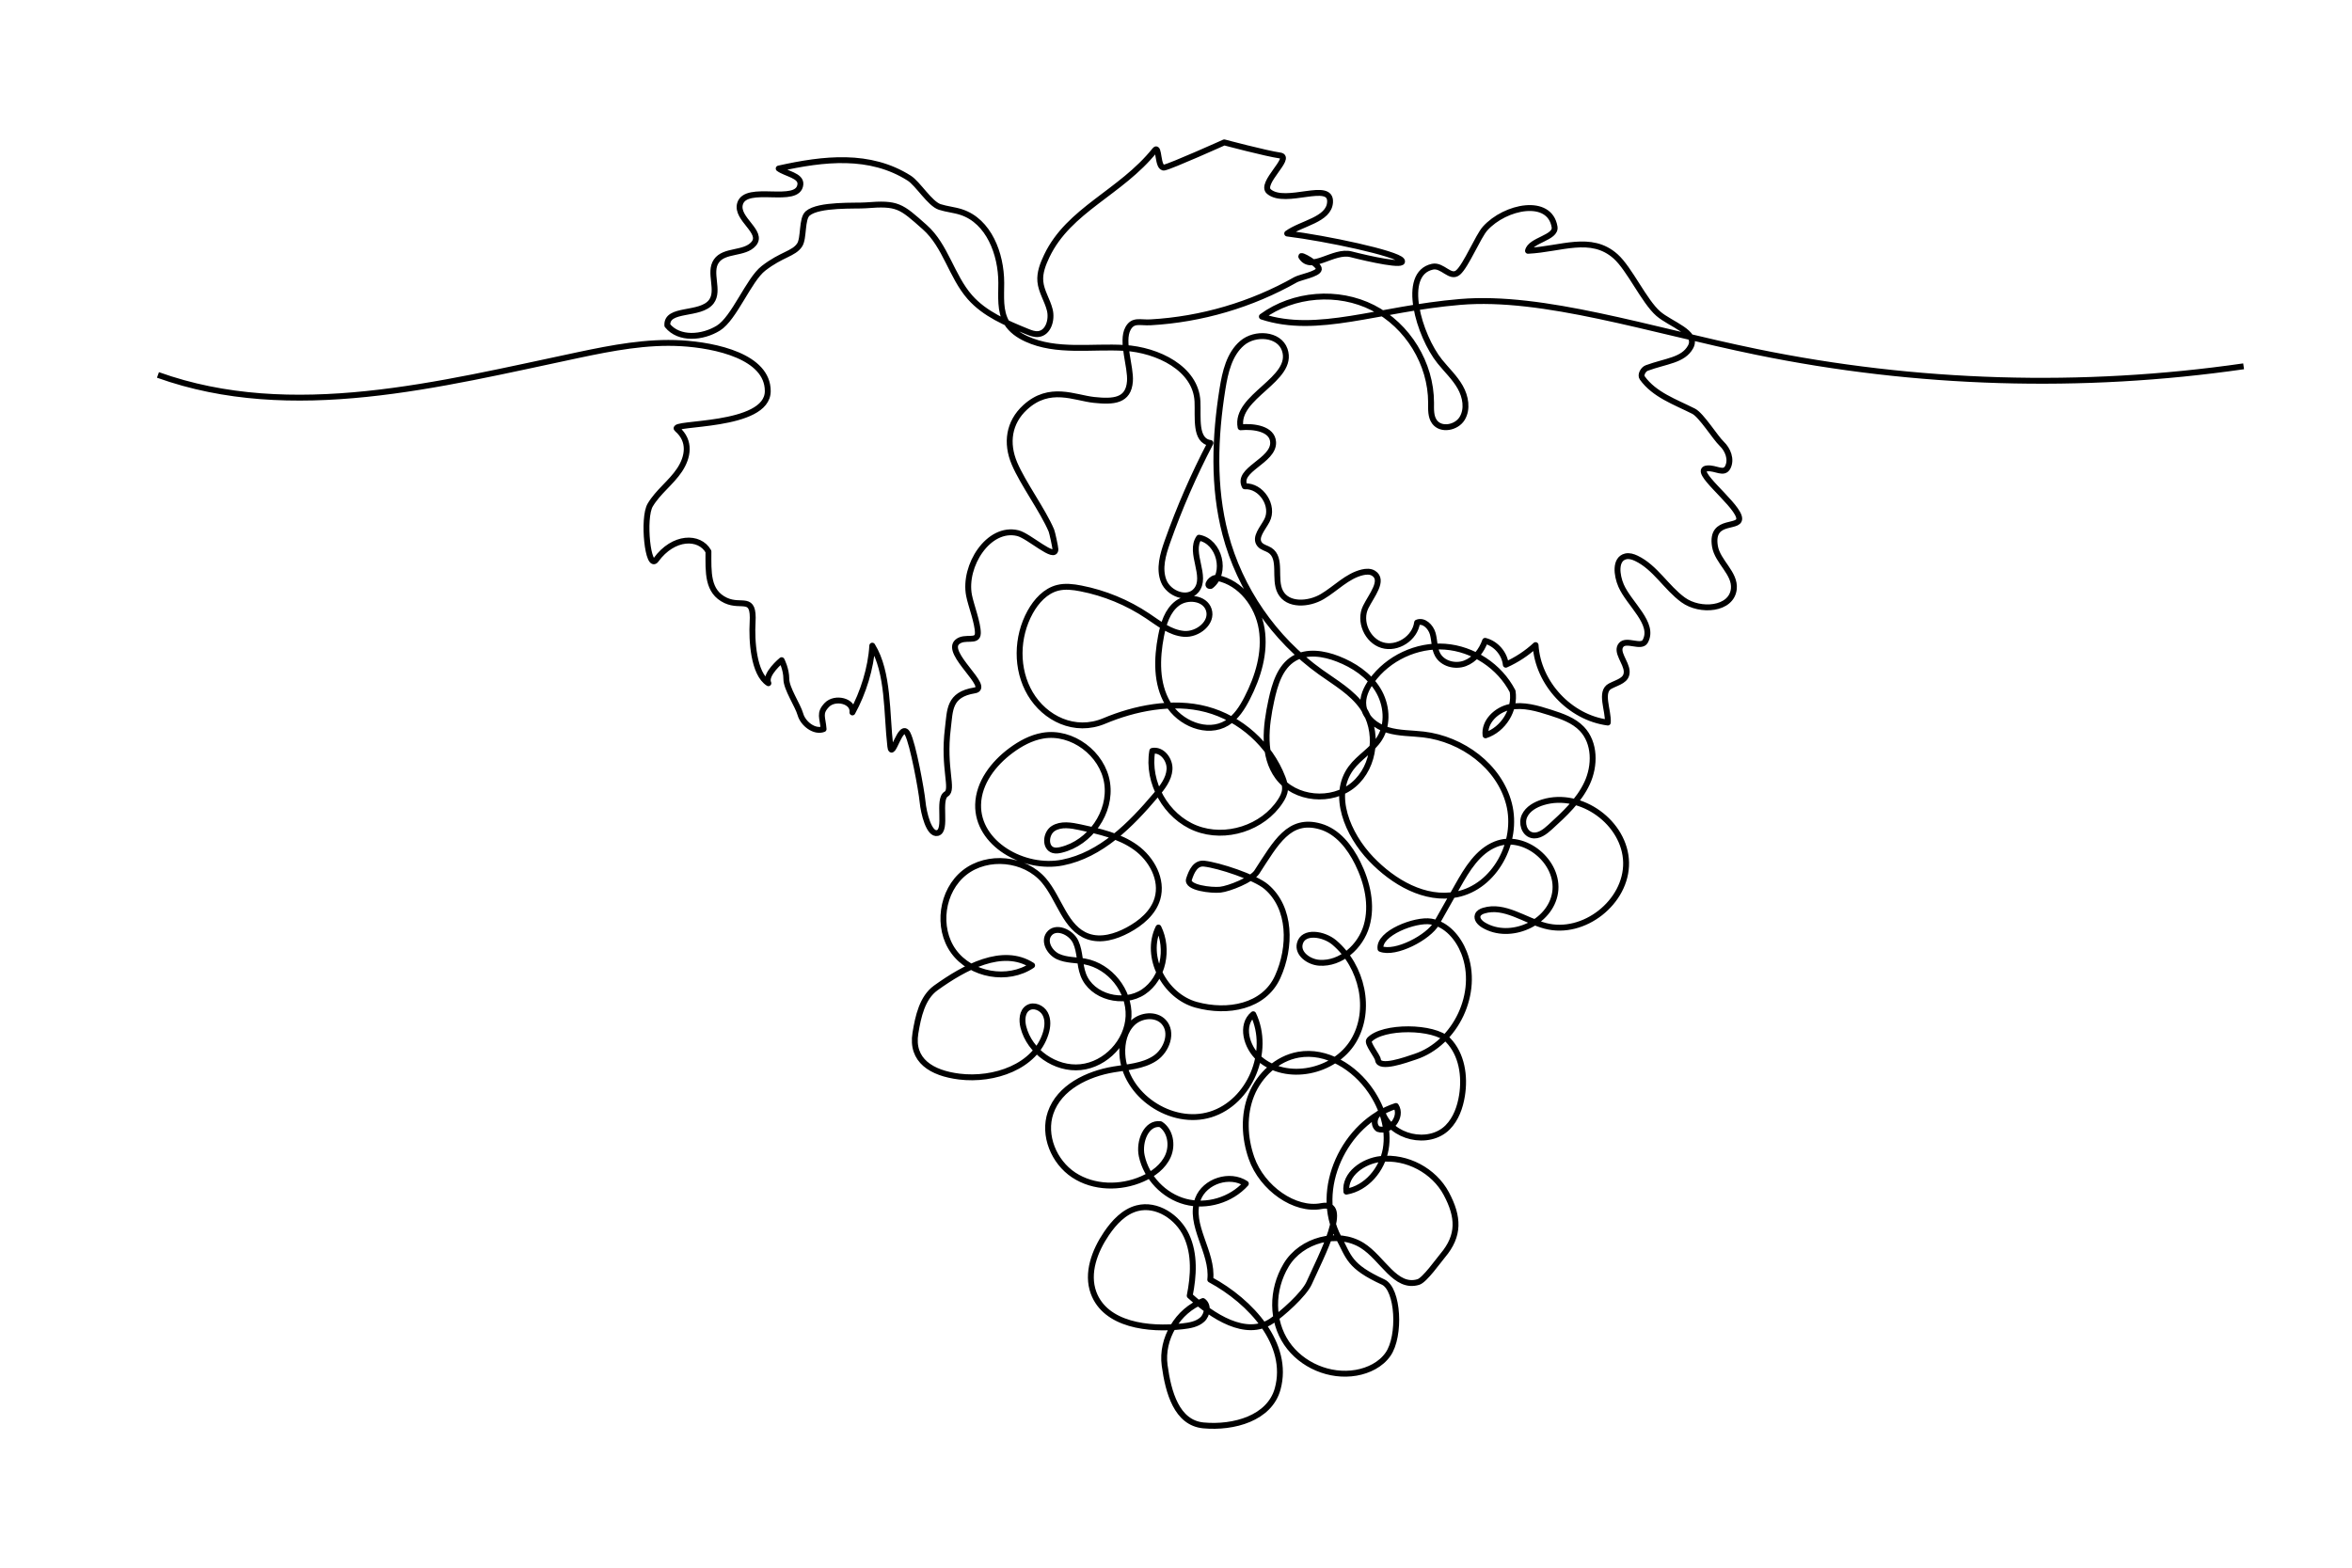
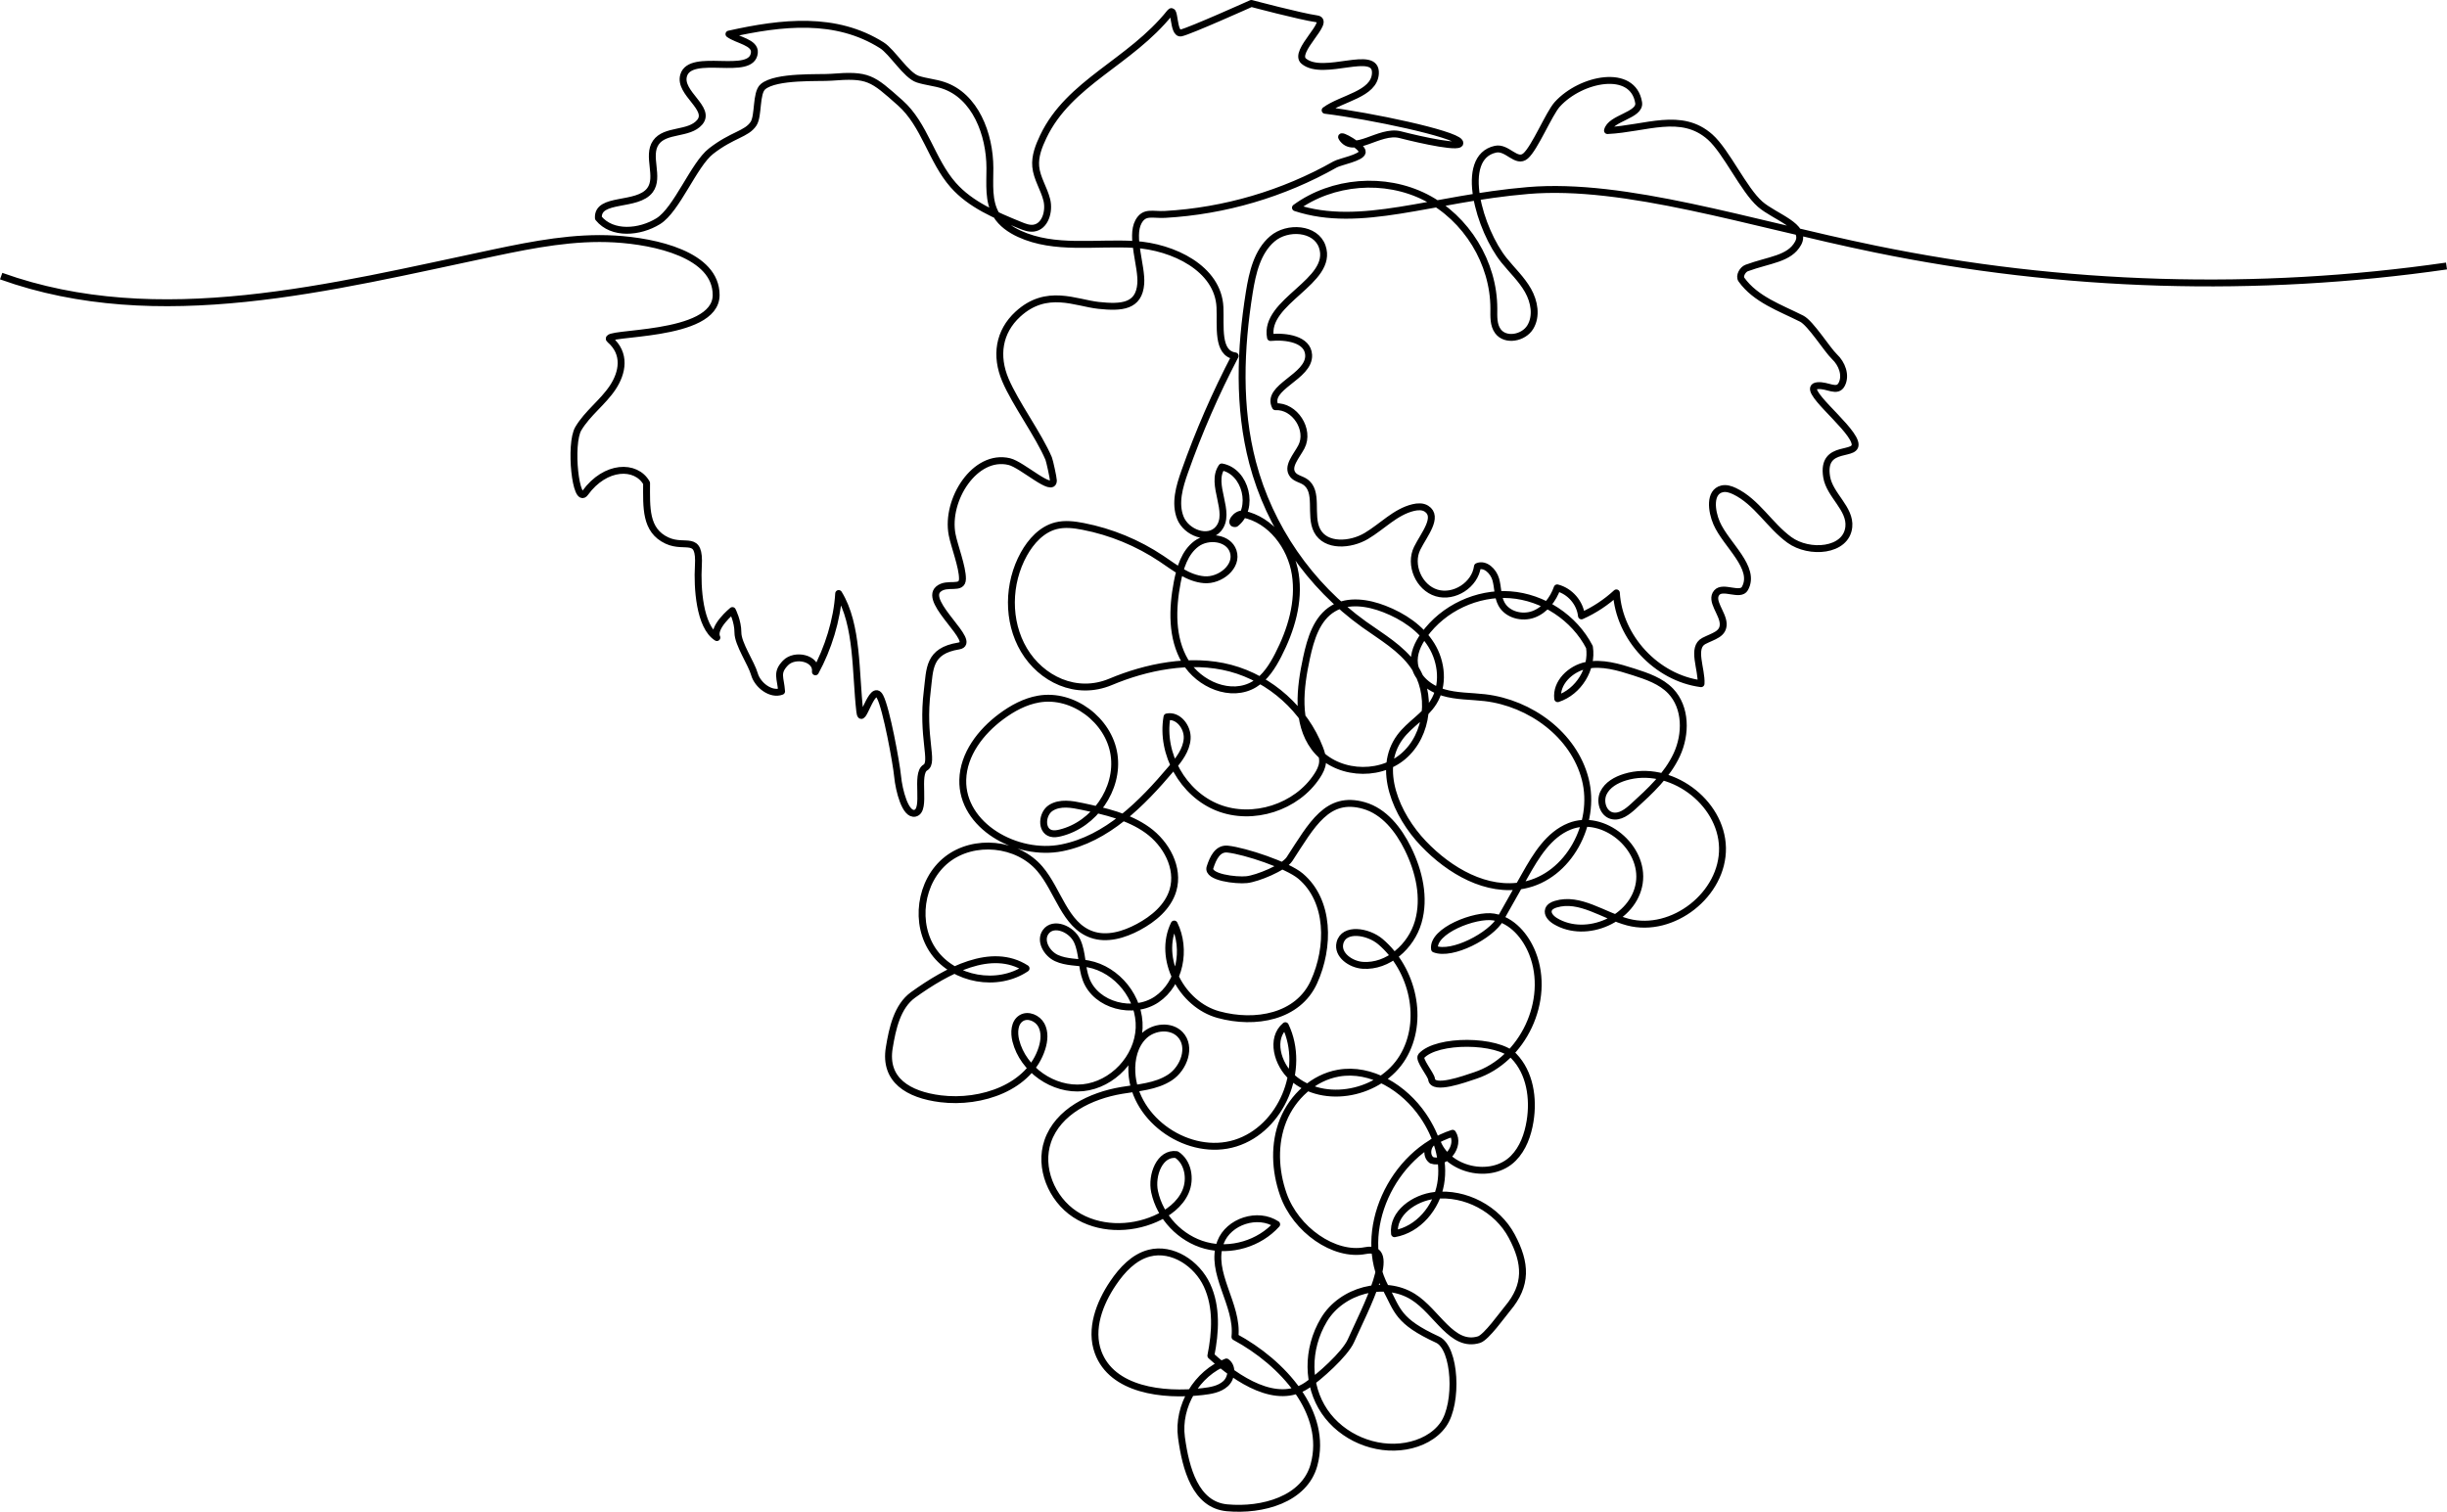
- <svg xmlns="http://www.w3.org/2000/svg" version="1.1" id="mySVG" x="0px" y="0px" width="1200px" height="800px" viewBox="0 0 1200 800" style="enable-background:new 0 0 1200 800;" xml:space="preserve">
-   <style type="text/css">
+ <svg xmlns="http://www.w3.org/2000/svg" version="1.1" id="mySVG" x="0px" y="0px" width="1064.831" height="657.966" viewBox="0 0 1064.831 657.966" xml:space="preserve">
+   <defs id="defs8" />
+   <style type="text/css" id="style2">
	.st0{fill:none;stroke:#000000;stroke-width:3;stroke-linejoin:round;stroke-miterlimit:10;}
</style>
-   <path class="st0" d="M80.59,191.33c68.37,24.52,143.55,4.81,214.62-10.18c17.24-3.64,34.77-7,52.37-5.98s44.15,6.78,44.14,24.4  c-0.01,18.91-50.5,15.76-46.28,19.37c7.16,6.12,5.57,14.43,1.26,20.91c-4.31,6.47-10.98,11.16-14.95,17.85s-1.16,33.67,2.97,27.98  c8.81-12.14,22.15-12.39,26.73-4.26c-0.01,10.54-0.71,20.53,8.84,24.99c8.2,3.82,14.52-3.04,13.69,11.15  c-0.52,9.03,0.41,26.26,8.06,31.09c-2.16-4.47,6.76-11.76,6.76-11.76s2.4,4.6,2.39,9.56s5.84,13.35,7.19,18.12  c1.35,4.77,7.2,9.28,11.82,7.49c-0.41-5.96-2.47-8.02,1.66-12.33s13.76-2.1,13.05,3.83c5.51-10.03,9.46-22.65,10.13-34.08  c8.44,13.67,7.24,34.57,9.2,51.42c0.87,7.5,5.29-13.17,8.81-6.5c2.77,5.24,7.07,28.8,7.64,34.69c0.57,5.9,3.32,17.07,7.62,16  c5.16-1.28-0.13-17.17,4.45-19.88c3.94-2.33-1.71-13.02,0.85-33.55c1.15-9.25,0.39-17.22,13.67-19.35  c8.67-1.39-15.5-18.98-8.87-24.73c3.86-3.35,10.44,0.61,10.5-4.5c0.05-5.11-3.53-14.22-4.5-19.23c-2.92-15.1,9.92-35.38,24.87-31.79  c5.74,1.38,19.22,14.1,19.19,8.2c-0.01-1.07-1.63-8.54-2.05-9.53c-4.38-10.3-14.45-23.89-18.83-34.19  c-4.44-10.45-2.92-20.98,5.45-28.66c12.49-11.46,25.11-4.87,35.11-3.8c10,1.07,17.61,0.54,18.35-9.49  c0.55-7.49-4.58-20.31-1.01-26.91c2.57-4.73,6.18-2.9,11.55-3.2c25.92-1.46,51.47-8.98,74.06-21.77c2.15-1.22,11.43-2.87,11.79-5.32  c0.36-2.45-10.25-8.38-8.91-6.3c5.08,7.88,16.3-3.65,25.37-1.32c9.08,2.33,28.12,6.57,25.83,3.16c-2.43-3.64-38.47-11.3-58.46-13.77  c7.29-5.32,21.32-6.95,21.88-15.96c0.69-11.14-22.6,1.74-31.17-5.42c-4.94-4.13,12.08-17.51,5.71-18.42  c-7.37-1.06-28.52-6.7-28.52-6.7s-26.95,12.11-30.6,12.83s-2.45-11.77-4.78-8.87c-17.49,21.83-43.86,30.3-55.17,54.01  c-1.95,4.09-3.69,8.51-3.28,13.02c0.46,5.1,3.59,9.56,4.82,14.53c1.23,4.97-0.7,11.64-5.77,12.28c-2,0.25-3.97-0.52-5.83-1.28  c-10.59-4.32-21.58-8.92-29.14-17.5c-9.42-10.68-12.37-26.27-23.02-35.72c-12.33-10.95-13.78-12.48-30.22-11.17  c-4.87,0.39-23.89-0.73-29.55,4.12c-3.15,2.7-1.81,12.64-4.1,16.1c-3.03,4.59-9.17,4.7-18.48,11.94  c-7.5,5.83-14.89,25.49-22.98,30.48s-20.05,6.02-26.04-1.36c-0.57-9.2,16.92-4.77,22.45-12.14c4.28-5.71-1.51-14.84,2.55-20.71  c4.07-5.89,14.38-3.38,19.05-8.81c5.22-6.06-9.15-12.69-6.97-20.38c2.95-10.41,29.77,0.82,30.8-9.94c0.44-4.55-7.38-5.39-11.07-8.09  c23.14-5.16,46.51-7.79,66.55,4.88c4.5,2.84,10.58,13.11,15.64,14.74c3.58,1.16,7.4,1.44,10.98,2.62  c14.03,4.6,20.36,21.28,20.39,36.05c0.02,6.98-0.82,14.48,2.8,20.45c2.27,3.75,6.05,6.36,10.03,8.19  c15.35,7.06,33.2,3.61,50.06,4.62c16.86,1.01,36.43,10.44,37.22,27.32c0.38,8.15-1.48,20.07,6.61,21.19  c-8.5,16.25-15.84,33.11-21.96,50.4c-2.3,6.5-4.42,13.72-1.86,20.12c2.56,6.4,12.06,10.03,16.52,4.77  c6.04-7.12-3.87-19.31,1.48-26.96c10.5,1.88,14.46,18.13,6,24.63c-3.11,0.48,0.29-4.7,3.37-4.08c11.98,2.43,20.67,13.95,22.6,26.03  s-1.82,24.42-7.42,35.3c-2.52,4.91-5.61,9.8-10.32,12.67c-10.07,6.14-24.17,0.16-30.17-9.99c-6-10.15-5.66-22.85-3.43-34.43  c1.21-6.24,3.22-12.85,8.3-16.67c5.08-3.82,13.99-2.8,16.02,3.22c2.24,6.62-5.64,12.96-12.61,12.4c-6.96-0.56-12.76-5.26-18.57-9.15  c-10.28-6.88-21.94-11.69-34.08-14.05c-3.91-0.76-7.98-1.27-11.84-0.29c-6.2,1.57-10.89,6.76-13.99,12.35  c-7.05,12.73-7.38,29.19,0.04,41.71c7.42,12.52,22.66,20.22,37.78,13.86s34.68-10.57,52.13-5.92c17.45,4.65,32.33,18.03,38.81,34.88  c0.75,1.96,1.41,4.04,1.23,6.14c-0.18,2.11-1.2,4.06-2.36,5.83c-8.91,13.7-27.92,19.8-43.13,13.83c-15.21-5.97-25-23.37-22.21-39.47  c4.88-1.03,9.13,4.48,8.79,9.46c-0.33,4.98-3.64,9.19-6.86,13c-12.91,15.29-28.05,30.62-47.69,34.51  c-19.63,3.89-43.61-9.59-43.1-29.6c0.28-11.12,7.8-20.9,16.72-27.53c4.86-3.61,10.33-6.59,16.29-7.62  c14.91-2.59,30.56,9.19,32.81,24.16c2.25,14.96-8.69,30.53-23.39,34.1c-1.33,0.32-2.73,0.56-4.05,0.19c-4.51-1.27-3.97-8.63,0-11.11  c3.97-2.48,9.09-1.58,13.67-0.6c9.89,2.12,20.09,4.38,28.3,10.28c8.22,5.9,13.97,16.47,11.13,26.17  c-2.12,7.23-8.43,12.48-15.08,16.04c-6.24,3.34-13.68,5.6-20.35,3.23c-11.66-4.14-14.49-19.15-22.51-28.57  c-9.71-11.4-28.69-13.29-40.46-4.02c-11.76,9.27-14.37,28.17-5.56,40.28s27.6,15.43,40.03,7.08c-15.1-9.68-34.58,1.05-49.15,11.51  c-6.92,4.97-9.01,14.63-10.39,23.05c-2.3,14.01,8.27,20.43,22.35,22.18c17.73,2.2,38.81-5,44.12-22.06c1.02-3.28,1.35-7-0.29-10.02  s-5.76-4.81-8.69-3.03c-3.1,1.88-3.3,6.34-2.41,9.86c3.17,12.56,16.34,21.77,29.23,20.44c12.89-1.33,23.89-13.03,24.43-25.98  c0.54-12.95-9.45-25.52-22.19-27.92c-4.61-0.87-9.52-0.57-13.78-2.53c-4.26-1.96-7.44-7.55-4.7-11.36  c3.35-4.66,11.29-1.32,13.69,3.89c2.41,5.21,1.86,11.35,3.88,16.73c4.3,11.47,20.58,15.58,30.74,8.73  c10.16-6.85,13.03-21.81,7.62-32.8c-7.34,14.99,3.16,35,19.25,39.42c16.1,4.42,34.64,1,41.55-14.19s6.93-35.3-5.81-46.08  c-5.73-4.85-24.23-10.95-31.69-11.76c-4.35-0.47-6.38,3.79-7.72,7.96c-1.4,4.35,11.44,5.82,15.98,5.33s16.12-5.13,18.62-8.96  c9.78-15,16.44-27.85,32.38-23.3c8.84,2.52,15.05,10.48,19.12,18.72c4.88,9.89,7.57,21.42,4.49,32  c-3.08,10.59-13.11,19.58-24.11,18.83c-5.27-0.36-11.19-4.56-9.95-9.69c1.67-6.88,12.25-5.18,17.65-0.6  c14.16,12.03,19.3,34.41,9.67,50.3c-9.63,15.89-34.17,21.09-48.1,8.79c-6.46-5.71-9.61-17.03-2.97-22.53  c9.07,18.94-1.67,44.88-21.71,51.13c-20.05,6.25-44.04-9.87-45.08-30.84c-0.29-5.79,1.16-12,5.39-15.96s11.67-4.68,15.65-0.47  c5.02,5.32,1.64,14.69-4.48,18.69c-6.12,4-13.8,4.4-21.01,5.62c-13.48,2.27-27.71,9.19-32.15,22.11  c-3.96,11.5,1.66,25.08,11.82,31.78c10.16,6.69,23.81,6.89,34.95,2c5.53-2.42,10.76-6.26,13.17-11.79  c2.42-5.53,1.18-12.9-3.89-16.17c-7.29-0.99-11.09,8.96-9.56,16.15c2.36,11.06,11.28,20.46,22.21,23.38  c10.93,2.92,23.35-0.77,30.92-9.18c-8.17-5.43-20.93-1.34-24.43,7.82c-5.04,13.2,7.83,27.12,6.27,41.17  c20.77,11.2,40.62,32.99,34.39,55.75c-4.1,14.98-22.41,20.07-37.87,18.63c-13.69-1.28-17.94-16.98-19.79-30.61  c-1.85-13.63,6.69-27.97,19.55-32.85c2.96,2.07,2.32,7-0.35,9.44s-6.49,3.04-10.08,3.46c-17.38,2-39.35-0.71-45.39-17.12  c-3.69-10.03,0.55-21.31,6.55-30.16c3.89-5.74,8.96-11.23,15.67-12.98c10.08-2.62,20.78,4.51,25.16,13.96  c4.38,9.45,3.72,20.46,1.68,30.67c11.7,10.57,28.65,21.69,41.75,12.93c5.27-3.52,16.59-13.59,19.18-19.38  c6.25-14,21.33-42.22,6.28-39.29c-13.56,2.64-30.3-9.09-35.69-24.51c-3.63-10.37-4.15-22.05-0.05-32.24  c4.1-10.19,13.19-18.57,24-20.48c14.33-2.54,28.7,6.48,36.9,18.5c5.91,8.66,9.43,19.39,7.62,29.72  c-1.81,10.33-9.73,19.86-20.07,21.66c-1-8.91,8.61-15.69,17.52-16.66c13.33-1.46,27.19,5.88,33.49,17.71  c6.3,11.83,6.8,21.3-1.85,31.54c-2.17,2.57-9.19,12.52-12.4,13.51c-11.76,3.62-18.25-12.12-28.68-18.65  c-12.47-7.8-31.08-2.88-38.79,10.01c-7.71,12.89-7.39,28.62,0.22,39.88s22.09,17.41,35.48,15.08c6.34-1.1,12.59-4.16,16.27-9.44  c6.49-9.29,5.27-33.28-2.51-36.87c-17.5-8.07-17.34-12.67-22.7-22.65c-13.08-24.39,2.92-58.61,29.23-67.18  c3.53,5.44-2.97,13.82-9.11,11.75c-3.13-2.17-1.62-8.15,2.17-8.56c4.38,12.93,23.78,17.4,33.37,7.68  c4.22-4.27,6.32-10.22,7.28-16.15c1.61-9.96-0.05-21.06-7.07-28.31c-7.02-7.25-33.5-7.53-40.27-0.05  c-1.38,1.53,4.24,8.07,4.48,10.11c0.59,4.97,14.24-0.03,18.99-1.61c20.8-6.87,32.94-32.77,24.91-53.15  c-2.95-7.5-8.89-14.48-16.83-15.83c-7.94-1.35-26.97,5.98-25.78,13.95c7.65,3.02,24.59-5.92,28.63-13.09  c3.57-6.33,7.14-12.65,10.71-18.98c4.82-8.55,10.3-17.7,19.42-21.35c14.66-5.88,32.71,9.08,30.33,24.68s-23.03,24.72-36.54,16.56  c-1.79-1.08-3.65-3-2.95-4.98c0.45-1.27,1.82-1.97,3.11-2.36c10.52-3.21,20.77,4.97,31.41,7.78c19.54,5.16,41.57-12.15,41.18-32.36  c-0.4-20.21-23.09-36.64-42.42-30.72c-3.83,1.17-7.68,3.3-9.39,6.92c-1.71,3.62-0.21,8.86,3.67,9.85c3.45,0.89,6.74-1.69,9.38-4.1  c7.27-6.63,14.73-13.51,18.87-22.44s4.13-20.54-2.65-27.67c-4.21-4.42-10.26-6.47-16.07-8.34c-6.68-2.14-13.73-4.25-20.61-2.87  s-13.34,7.52-12.49,14.49c9.09-2.96,15.27-13,13.82-22.45c-6.61-12.8-20.16-21.73-34.52-22.78c-14.37-1.05-29.06,5.83-37.46,17.53  c-2.68,3.73-4.8,8.23-4.14,12.77c0.88,6.07,6.53,10.45,12.4,12.22c5.87,1.77,12.12,1.57,18.21,2.28  c19.79,2.33,38.71,16.14,43.67,35.45c4.96,19.3-7.22,42.34-26.78,46.19c-16.12,3.17-32.24-6.25-43.59-18.12  c-11.91-12.45-20.46-32.5-10.24-46.37c4.16-5.65,10.82-9.19,14.55-15.13c4.66-7.41,3.71-17.46-0.89-24.91  c-4.6-7.45-12.3-12.55-20.46-15.72c-7.17-2.78-15.65-4.12-22.26-0.19c-7.19,4.28-9.83,13.24-11.6,21.42  c-2.85,13.17-4.64,28.17,3.36,39.01c8.63,11.68,27.57,13.34,38.65,3.95c11.08-9.39,12.88-27.53,4.58-39.44  c-5.39-7.73-13.89-12.56-21.55-18.04c-23.65-16.92-41.13-42.28-48.52-70.4c-6.32-24.08-5.37-49.55-1.43-74.13  c1.37-8.52,3.46-17.66,10.01-23.27c6.55-5.62,18.89-4.8,21.72,3.35c5.3,15.25-25.63,23.75-22.51,39.59  c6.81-0.66,16.24,0.75,16.6,7.59c0.51,9.62-18.91,14-14.46,22.54c8.4-0.5,15.2,10.01,11.3,17.47c-2.12,4.05-6.57,8.69-3.65,12.2  c1.27,1.52,3.44,1.86,5.11,2.92c6.41,4.1,1.84,14.63,5.4,21.36c3.75,7.11,14.47,6.4,21.38,2.31c6.92-4.09,12.68-10.54,20.51-12.38  c1.89-0.44,4.01-0.56,5.65,0.48c5.58,3.53-1.07,11.31-4,17.23c-3.57,7.2,0.73,17.12,8.42,19.45c7.69,2.33,16.76-3.54,17.79-11.51  c3.39-1.44,6.97,2.08,7.98,5.62c1.01,3.55,0.72,7.49,2.49,10.73c2.54,4.67,8.95,6.32,13.93,4.47c4.99-1.85,8.54-6.49,10.31-11.51  c5.55,1.41,9.96,6.5,10.56,12.19c5.56-2.48,10.72-5.88,15.19-10.01c1.18,19.49,17.49,36.98,36.85,39.52  c0.41-6.2-4.29-15.74,1.23-18.6c4.1-2.12,8.59-2.91,8.41-7.52s-5.8-10.02-2.79-13.51c2.69-3.13,10.23,1.79,12.24-1.81  c5.03-9.03-8.21-18.97-12.32-28.46c-2.29-5.28-3.27-13.51,2.32-14.88c1.83-0.45,3.76,0.17,5.47,0.98  c9.66,4.61,15.22,14.93,23.88,21.22c8.66,6.29,24.76,5.01,25.86-5.63c0.83-8.03-8.33-13.8-9.64-21.76  c-2.48-15.08,14.52-8.11,12.17-15.29c-2.48-7.57-24.11-23.58-16.19-24.43c4.4-0.48,8.6,3.32,10.59-0.63c2-3.95,0.06-8.94-3.15-11.98  c-3.22-3.05-10.36-14.59-14.31-16.58c-9.45-4.76-20.03-8.39-26.19-16.99c-1.1-1.53,0.51-4.4,2.28-5.05  c9.84-3.63,18.57-3.85,22.37-10.77c4.04-7.37-10.18-11.47-16.51-16.99c-7.18-6.27-14.65-22.87-21.76-29.22  c-12.56-11.2-27.87-3.65-44.68-2.83c1.19-5.53,14.46-6.59,13.56-12.17c-2.46-15.14-25.14-10.61-35.43,0.78  c-3.54,3.92-9.76,18.99-13.77,22.43c-4.01,3.44-7.94-4.05-13.1-2.93c-16.37,3.56-6.78,35.3,3.73,48.36  c3.51,4.36,7.67,8.24,10.43,13.11s3.89,11.18,0.99,15.96c-2.9,4.78-10.78,6.28-14.09,1.78c-2.01-2.72-1.78-6.42-1.77-9.8  c0.02-19.94-11.91-39.42-29.68-48.47c-17.77-9.04-40.55-7.23-56.65,4.52c28.47,9.37,58.93-3.92,101.2-7.48  c42.27-3.56,96.09,14.17,151.1,25.47c81.61,16.77,166.13,19.28,248.59,7.38" id="drawing" />
+   <path class="st0" d="m 0.506,120.17 c 68.37,24.52 143.55,4.81 214.62,-10.18 17.24,-3.64 34.77,-7 52.37,-5.98 17.6,1.02 44.15,6.78 44.14,24.4 -0.01,18.91 -50.5,15.76 -46.28,19.37 7.16,6.12 5.57,14.43 1.26,20.91 -4.31,6.47 -10.98,11.16 -14.95,17.85 -3.97,6.69 -1.16,33.67 2.97,27.98 8.81,-12.14 22.15,-12.39 26.73,-4.26 -0.01,10.54 -0.71,20.53 8.84,24.99 8.2,3.82 14.52,-3.04 13.69,11.15 -0.52,9.03 0.41,26.26 8.06,31.09 -2.16,-4.47 6.76,-11.76 6.76,-11.76 0,0 2.4,4.6 2.39,9.56 -0.01,4.96 5.84,13.35 7.19,18.12 1.35,4.77 7.2,9.28 11.82,7.49 -0.41,-5.96 -2.47,-8.02 1.66,-12.33 4.13,-4.31 13.76,-2.1 13.05,3.83 5.51,-10.03 9.46,-22.65 10.13,-34.08 8.44,13.67 7.24,34.57 9.2,51.42 0.87,7.5 5.29,-13.17 8.81,-6.5 2.77,5.24 7.07,28.8 7.64,34.69 0.57,5.9 3.32,17.07 7.62,16 5.16,-1.28 -0.13,-17.17 4.45,-19.88 3.94,-2.33 -1.71,-13.02 0.85,-33.55 1.15,-9.25 0.39,-17.22 13.67,-19.35 8.67,-1.39 -15.5,-18.98 -8.87,-24.73 3.86,-3.35 10.44,0.61 10.5,-4.5 0.05,-5.11 -3.53,-14.22 -4.5,-19.23 -2.92,-15.1 9.92,-35.38 24.87,-31.79 5.74,1.38 19.22,14.1 19.19,8.2 -0.01,-1.07 -1.63,-8.54 -2.05,-9.53 -4.38,-10.3 -14.45,-23.89 -18.83,-34.19 -4.44,-10.45 -2.92,-20.98 5.45,-28.66 12.49,-11.46 25.11,-4.87 35.11,-3.8 10,1.07 17.61,0.54 18.35,-9.49 0.55,-7.49 -4.58,-20.31 -1.01,-26.91 2.57,-4.73 6.18,-2.9 11.55,-3.2 25.92,-1.46 51.47,-8.98 74.06,-21.77 2.15,-1.22 11.43,-2.87 11.79,-5.32 0.36,-2.45 -10.25,-8.38 -8.91,-6.3 5.08,7.88 16.3,-3.65 25.37,-1.32 9.08,2.33 28.12,6.57 25.83,3.16 -2.43,-3.64 -38.47,-11.3 -58.46,-13.77 7.29,-5.32 21.32,-6.95 21.88,-15.96 0.69,-11.14 -22.6,1.74 -31.17,-5.42 -4.94,-4.13 12.08,-17.51 5.71,-18.42 -7.37,-1.06 -28.52,-6.7 -28.52,-6.7 0,0 -26.95,12.11 -30.6,12.83 -3.65,0.72 -2.45,-11.77 -4.78,-8.87 -17.49,21.83 -43.86,30.3 -55.17,54.01 -1.95,4.09 -3.69,8.51 -3.28,13.02 0.46,5.1 3.59,9.56 4.82,14.53 1.23,4.97 -0.7,11.64 -5.77,12.28 -2,0.25 -3.97,-0.52 -5.83,-1.28 -10.59,-4.32 -21.58,-8.92 -29.14,-17.5 -9.42,-10.68 -12.37,-26.27 -23.02,-35.72 -12.33,-10.95 -13.78,-12.48 -30.22,-11.17 -4.87,0.39 -23.89,-0.73 -29.55,4.12 -3.15,2.7 -1.81,12.64 -4.1,16.1 -3.03,4.59 -9.17,4.7 -18.48,11.94 -7.5,5.83 -14.89,25.49 -22.98,30.48 -8.09,4.99 -20.05,6.02 -26.04,-1.36 -0.57,-9.2 16.92,-4.77 22.45,-12.14 4.28,-5.71 -1.51,-14.84 2.55,-20.71 4.07,-5.89 14.38,-3.38 19.05,-8.81 5.22,-6.06 -9.15,-12.69 -6.97,-20.38 2.95,-10.41 29.77,0.82 30.8,-9.94 0.44,-4.55 -7.38,-5.39 -11.07,-8.09 23.14,-5.16 46.51,-7.79 66.55,4.88 4.5,2.84 10.58,13.11 15.64,14.74 3.58,1.16 7.4,1.44 10.98,2.62 14.03,4.6 20.36,21.28 20.39,36.05 0.02,6.98 -0.82,14.48 2.8,20.45 2.27,3.75 6.05,6.36 10.03,8.19 15.35,7.06 33.2,3.61 50.06,4.62 16.86,1.01 36.43,10.44 37.22,27.32 0.38,8.15 -1.48,20.07 6.61,21.19 -8.5,16.25 -15.84,33.11 -21.96,50.4 -2.3,6.5 -4.42,13.72 -1.86,20.12 2.56,6.4 12.06,10.03 16.52,4.77 6.04,-7.12 -3.87,-19.31 1.48,-26.96 10.5,1.88 14.46,18.13 6,24.63 -3.11,0.48 0.29,-4.7 3.37,-4.08 11.98,2.43 20.67,13.95 22.6,26.03 1.93,12.08 -1.82,24.42 -7.42,35.3 -2.52,4.91 -5.61,9.8 -10.32,12.67 -10.07,6.14 -24.17,0.16 -30.17,-9.99 -6,-10.15 -5.66,-22.85 -3.43,-34.43 1.21,-6.24 3.22,-12.85 8.3,-16.67 5.08,-3.82 13.99,-2.8 16.02,3.22 2.24,6.62 -5.64,12.96 -12.61,12.4 -6.96,-0.56 -12.76,-5.26 -18.57,-9.15 -10.28,-6.88 -21.94,-11.69 -34.08,-14.05 -3.91,-0.76 -7.98,-1.27 -11.84,-0.29 -6.2,1.57 -10.89,6.76 -13.99,12.35 -7.05,12.73 -7.38,29.19 0.04,41.71 7.42,12.52 22.66,20.22 37.78,13.86 15.12,-6.36 34.68,-10.57 52.13,-5.92 17.45,4.65 32.33,18.03 38.81,34.88 0.75,1.96 1.41,4.04 1.23,6.14 -0.18,2.11 -1.2,4.06 -2.36,5.83 -8.91,13.7 -27.92,19.8 -43.13,13.83 -15.21,-5.97 -25,-23.37 -22.21,-39.47 4.88,-1.03 9.13,4.48 8.79,9.46 -0.33,4.98 -3.64,9.19 -6.86,13 -12.91,15.29 -28.05,30.62 -47.69,34.51 -19.63,3.89 -43.61,-9.59 -43.1,-29.6 0.28,-11.12 7.8,-20.9 16.72,-27.53 4.86,-3.61 10.33,-6.59 16.29,-7.62 14.91,-2.59 30.56,9.19 32.81,24.16 2.25,14.96 -8.69,30.53 -23.39,34.1 -1.33,0.32 -2.73,0.56 -4.05,0.19 -4.51,-1.27 -3.97,-8.63 0,-11.11 3.97,-2.48 9.09,-1.58 13.67,-0.6 9.89,2.12 20.09,4.38 28.3,10.28 8.22,5.9 13.97,16.47 11.13,26.17 -2.12,7.23 -8.43,12.48 -15.08,16.04 -6.24,3.34 -13.68,5.6 -20.35,3.23 -11.66,-4.14 -14.49,-19.15 -22.51,-28.57 -9.71,-11.4 -28.69,-13.29 -40.46,-4.02 -11.76,9.27 -14.37,28.17 -5.56,40.28 8.81,12.11 27.6,15.43 40.03,7.08 -15.1,-9.68 -34.58,1.05 -49.15,11.51 -6.92,4.97 -9.01,14.63 -10.39,23.05 -2.3,14.01 8.27,20.43 22.35,22.18 17.73,2.2 38.81,-5 44.12,-22.06 1.02,-3.28 1.35,-7 -0.29,-10.02 -1.64,-3.02 -5.76,-4.81 -8.69,-3.03 -3.1,1.88 -3.3,6.34 -2.41,9.86 3.17,12.56 16.34,21.77 29.23,20.44 12.89,-1.33 23.89,-13.03 24.43,-25.98 0.54,-12.95 -9.45,-25.52 -22.19,-27.92 -4.61,-0.87 -9.52,-0.57 -13.78,-2.53 -4.26,-1.96 -7.44,-7.55 -4.7,-11.36 3.35,-4.66 11.29,-1.32 13.69,3.89 2.41,5.21 1.86,11.35 3.88,16.73 4.3,11.47 20.58,15.58 30.74,8.73 10.16,-6.85 13.03,-21.81 7.62,-32.8 -7.34,14.99 3.16,35 19.25,39.42 16.1,4.42 34.64,1 41.55,-14.19 6.91,-15.19 6.93,-35.3 -5.81,-46.08 -5.73,-4.85 -24.23,-10.95 -31.69,-11.76 -4.35,-0.47 -6.38,3.79 -7.72,7.96 -1.4,4.35 11.44,5.82 15.98,5.33 4.54,-0.49 16.12,-5.13 18.62,-8.96 9.78,-15 16.44,-27.85 32.38,-23.3 8.84,2.52 15.05,10.48 19.12,18.72 4.88,9.89 7.57,21.42 4.49,32 -3.08,10.59 -13.11,19.58 -24.11,18.83 -5.27,-0.36 -11.19,-4.56 -9.95,-9.69 1.67,-6.88 12.25,-5.18 17.65,-0.6 14.16,12.03 19.3,34.41 9.67,50.3 -9.63,15.89 -34.17,21.09 -48.1,8.79 -6.46,-5.71 -9.61,-17.03 -2.97,-22.53 9.07,18.94 -1.67,44.88 -21.71,51.13 -20.05,6.25 -44.04,-9.87 -45.08,-30.84 -0.29,-5.79 1.16,-12 5.39,-15.96 4.23,-3.96 11.67,-4.68 15.65,-0.47 5.02,5.32 1.64,14.69 -4.48,18.69 -6.12,4 -13.8,4.4 -21.01,5.62 -13.48,2.27 -27.71,9.19 -32.15,22.11 -3.96,11.5 1.66,25.08 11.82,31.78 10.16,6.69 23.81,6.89 34.95,2 5.53,-2.42 10.76,-6.26 13.17,-11.79 2.42,-5.53 1.18,-12.9 -3.89,-16.17 -7.29,-0.99 -11.09,8.96 -9.56,16.15 2.36,11.06 11.28,20.46 22.21,23.38 10.93,2.92 23.35,-0.77 30.92,-9.18 -8.17,-5.43 -20.93,-1.34 -24.43,7.82 -5.04,13.2 7.83,27.12 6.27,41.17 20.77,11.2 40.62,32.99 34.39,55.75 -4.1,14.98 -22.41,20.07 -37.87,18.63 -13.69,-1.28 -17.94,-16.98 -19.79,-30.61 -1.85,-13.63 6.69,-27.97 19.55,-32.85 2.96,2.07 2.32,7 -0.35,9.44 -2.67,2.44 -6.49,3.04 -10.08,3.46 -17.38,2 -39.35,-0.71 -45.39,-17.12 -3.69,-10.03 0.55,-21.31 6.55,-30.16 3.89,-5.74 8.96,-11.23 15.67,-12.98 10.08,-2.62 20.78,4.51 25.16,13.96 4.38,9.45 3.72,20.46 1.68,30.67 11.7,10.57 28.65,21.69 41.75,12.93 5.27,-3.52 16.59,-13.59 19.18,-19.38 6.25,-14 21.33,-42.22 6.28,-39.29 -13.56,2.64 -30.3,-9.09 -35.69,-24.51 -3.63,-10.37 -4.15,-22.05 -0.05,-32.24 4.1,-10.19 13.19,-18.57 24,-20.48 14.33,-2.54 28.7,6.48 36.9,18.5 5.91,8.66 9.43,19.39 7.62,29.72 -1.81,10.33 -9.73,19.86 -20.07,21.66 -1,-8.91 8.61,-15.69 17.52,-16.66 13.33,-1.46 27.19,5.88 33.49,17.71 6.3,11.83 6.8,21.3 -1.85,31.54 -2.17,2.57 -9.19,12.52 -12.4,13.51 -11.76,3.62 -18.25,-12.12 -28.68,-18.65 -12.47,-7.8 -31.08,-2.88 -38.79,10.01 -7.71,12.89 -7.39,28.62 0.22,39.88 7.61,11.26 22.09,17.41 35.48,15.08 6.34,-1.1 12.59,-4.16 16.27,-9.44 6.49,-9.29 5.27,-33.28 -2.51,-36.87 -17.5,-8.07 -17.34,-12.67 -22.7,-22.65 -13.08,-24.39 2.92,-58.61 29.23,-67.18 3.53,5.44 -2.97,13.82 -9.11,11.75 -3.13,-2.17 -1.62,-8.15 2.17,-8.56 4.38,12.93 23.78,17.4 33.37,7.68 4.22,-4.27 6.32,-10.22 7.28,-16.15 1.61,-9.96 -0.05,-21.06 -7.07,-28.31 -7.02,-7.25 -33.5,-7.53 -40.27,-0.05 -1.38,1.53 4.24,8.07 4.48,10.11 0.59,4.97 14.24,-0.03 18.99,-1.61 20.8,-6.87 32.94,-32.77 24.91,-53.15 -2.95,-7.5 -8.89,-14.48 -16.83,-15.83 -7.94,-1.35 -26.97,5.98 -25.78,13.95 7.65,3.02 24.59,-5.92 28.63,-13.09 3.57,-6.33 7.14,-12.65 10.71,-18.98 4.82,-8.55 10.3,-17.7 19.42,-21.35 14.66,-5.88 32.71,9.08 30.33,24.68 -2.38,15.6 -23.03,24.72 -36.54,16.56 -1.79,-1.08 -3.65,-3 -2.95,-4.98 0.45,-1.27 1.82,-1.97 3.11,-2.36 10.52,-3.21 20.77,4.97 31.41,7.78 19.54,5.16 41.57,-12.15 41.18,-32.36 -0.4,-20.21 -23.09,-36.64 -42.42,-30.72 -3.83,1.17 -7.68,3.3 -9.39,6.92 -1.71,3.62 -0.21,8.86 3.67,9.85 3.45,0.89 6.74,-1.69 9.38,-4.1 7.27,-6.63 14.73,-13.51 18.87,-22.44 4.14,-8.93 4.13,-20.54 -2.65,-27.67 -4.21,-4.42 -10.26,-6.47 -16.07,-8.34 -6.68,-2.14 -13.73,-4.25 -20.61,-2.87 -6.88,1.38 -13.34,7.52 -12.49,14.49 9.09,-2.96 15.27,-13 13.82,-22.45 -6.61,-12.8 -20.16,-21.73 -34.52,-22.78 -14.37,-1.05 -29.06,5.83 -37.46,17.53 -2.68,3.73 -4.8,8.23 -4.14,12.77 0.88,6.07 6.53,10.45 12.4,12.22 5.87,1.77 12.12,1.57 18.21,2.28 19.79,2.33 38.71,16.14 43.67,35.45 4.96,19.3 -7.22,42.34 -26.78,46.19 -16.12,3.17 -32.24,-6.25 -43.59,-18.12 -11.91,-12.45 -20.46,-32.5 -10.24,-46.37 4.16,-5.65 10.82,-9.19 14.55,-15.13 4.66,-7.41 3.71,-17.46 -0.89,-24.91 -4.6,-7.45 -12.3,-12.55 -20.46,-15.72 -7.17,-2.78 -15.65,-4.12 -22.26,-0.19 -7.19,4.28 -9.83,13.24 -11.6,21.42 -2.85,13.17 -4.64,28.17 3.36,39.01 8.63,11.68 27.57,13.34 38.65,3.95 11.08,-9.39 12.88,-27.53 4.58,-39.44 -5.39,-7.73 -13.89,-12.56 -21.55,-18.04 -23.65,-16.92 -41.13,-42.28 -48.52,-70.4 -6.32,-24.08 -5.37,-49.55 -1.43,-74.13 1.37,-8.52 3.46,-17.66 10.01,-23.27 6.55,-5.62 18.89,-4.8 21.72,3.35 5.3,15.25 -25.63,23.75 -22.51,39.59 6.81,-0.66 16.24,0.75 16.6,7.59 0.51,9.62 -18.91,14 -14.46,22.54 8.4,-0.5 15.2,10.01 11.3,17.47 -2.12,4.05 -6.57,8.69 -3.65,12.2 1.27,1.52 3.44,1.86 5.11,2.92 6.41,4.1 1.84,14.63 5.4,21.36 3.75,7.11 14.47,6.4 21.38,2.31 6.92,-4.09 12.68,-10.54 20.51,-12.38 1.89,-0.44 4.01,-0.56 5.65,0.48 5.58,3.53 -1.07,11.31 -4,17.23 -3.57,7.2 0.73,17.12 8.42,19.45 7.69,2.33 16.76,-3.54 17.79,-11.51 3.39,-1.44 6.97,2.08 7.98,5.62 1.01,3.55 0.72,7.49 2.49,10.73 2.54,4.67 8.95,6.32 13.93,4.47 4.99,-1.85 8.54,-6.49 10.31,-11.51 5.55,1.41 9.96,6.5 10.56,12.19 5.56,-2.48 10.72,-5.88 15.19,-10.01 1.18,19.49 17.49,36.98 36.85,39.52 0.41,-6.2 -4.29,-15.74 1.23,-18.6 4.1,-2.12 8.59,-2.91 8.41,-7.52 -0.18,-4.61 -5.8,-10.02 -2.79,-13.51 2.69,-3.13 10.23,1.79 12.24,-1.81 5.03,-9.03 -8.21,-18.97 -12.32,-28.46 -2.29,-5.28 -3.27,-13.51 2.32,-14.88 1.83,-0.45 3.76,0.17 5.47,0.98 9.66,4.61 15.22,14.93 23.88,21.22 8.66,6.29 24.76,5.01 25.86,-5.63 0.83,-8.03 -8.33,-13.8 -9.64,-21.76 -2.48,-15.08 14.52,-8.11 12.17,-15.29 -2.48,-7.57 -24.11,-23.58 -16.19,-24.43 4.4,-0.48 8.6,3.32 10.59,-0.63 2,-3.95 0.06,-8.94 -3.15,-11.98 -3.22,-3.05 -10.36,-14.59 -14.31,-16.58 -9.45,-4.76 -20.03,-8.39 -26.19,-16.99 -1.1,-1.53 0.51,-4.4 2.28,-5.05 9.84,-3.63 18.57,-3.85 22.37,-10.77 4.04,-7.37 -10.18,-11.47 -16.51,-16.99 -7.18,-6.27 -14.65,-22.87 -21.76,-29.22 -12.56,-11.2 -27.87,-3.65 -44.68,-2.83 1.19,-5.53 14.46,-6.59 13.56,-12.17 -2.46,-15.14 -25.14,-10.61 -35.43,0.78 -3.54,3.92 -9.76,18.99 -13.77,22.43 -4.01,3.44 -7.94,-4.05 -13.1,-2.93 -16.37,3.56 -6.78,35.3 3.73,48.36 3.51,4.36 7.67,8.24 10.43,13.11 2.76,4.87 3.89,11.18 0.99,15.96 -2.9,4.78 -10.78,6.28 -14.09,1.78 -2.01,-2.72 -1.78,-6.42 -1.77,-9.8 0.02,-19.94 -11.91,-39.42 -29.68,-48.47 -17.77,-9.04 -40.55,-7.23 -56.65,4.52 28.47,9.37 58.93,-3.92 101.2,-7.48 42.27,-3.56 96.09,14.17 151.1,25.47 81.61,16.77 166.13,19.28 248.59,7.38" id="drawing" style="fill:none;stroke:#000000;stroke-width:3;stroke-linejoin:round;stroke-miterlimit:10" />
</svg>
